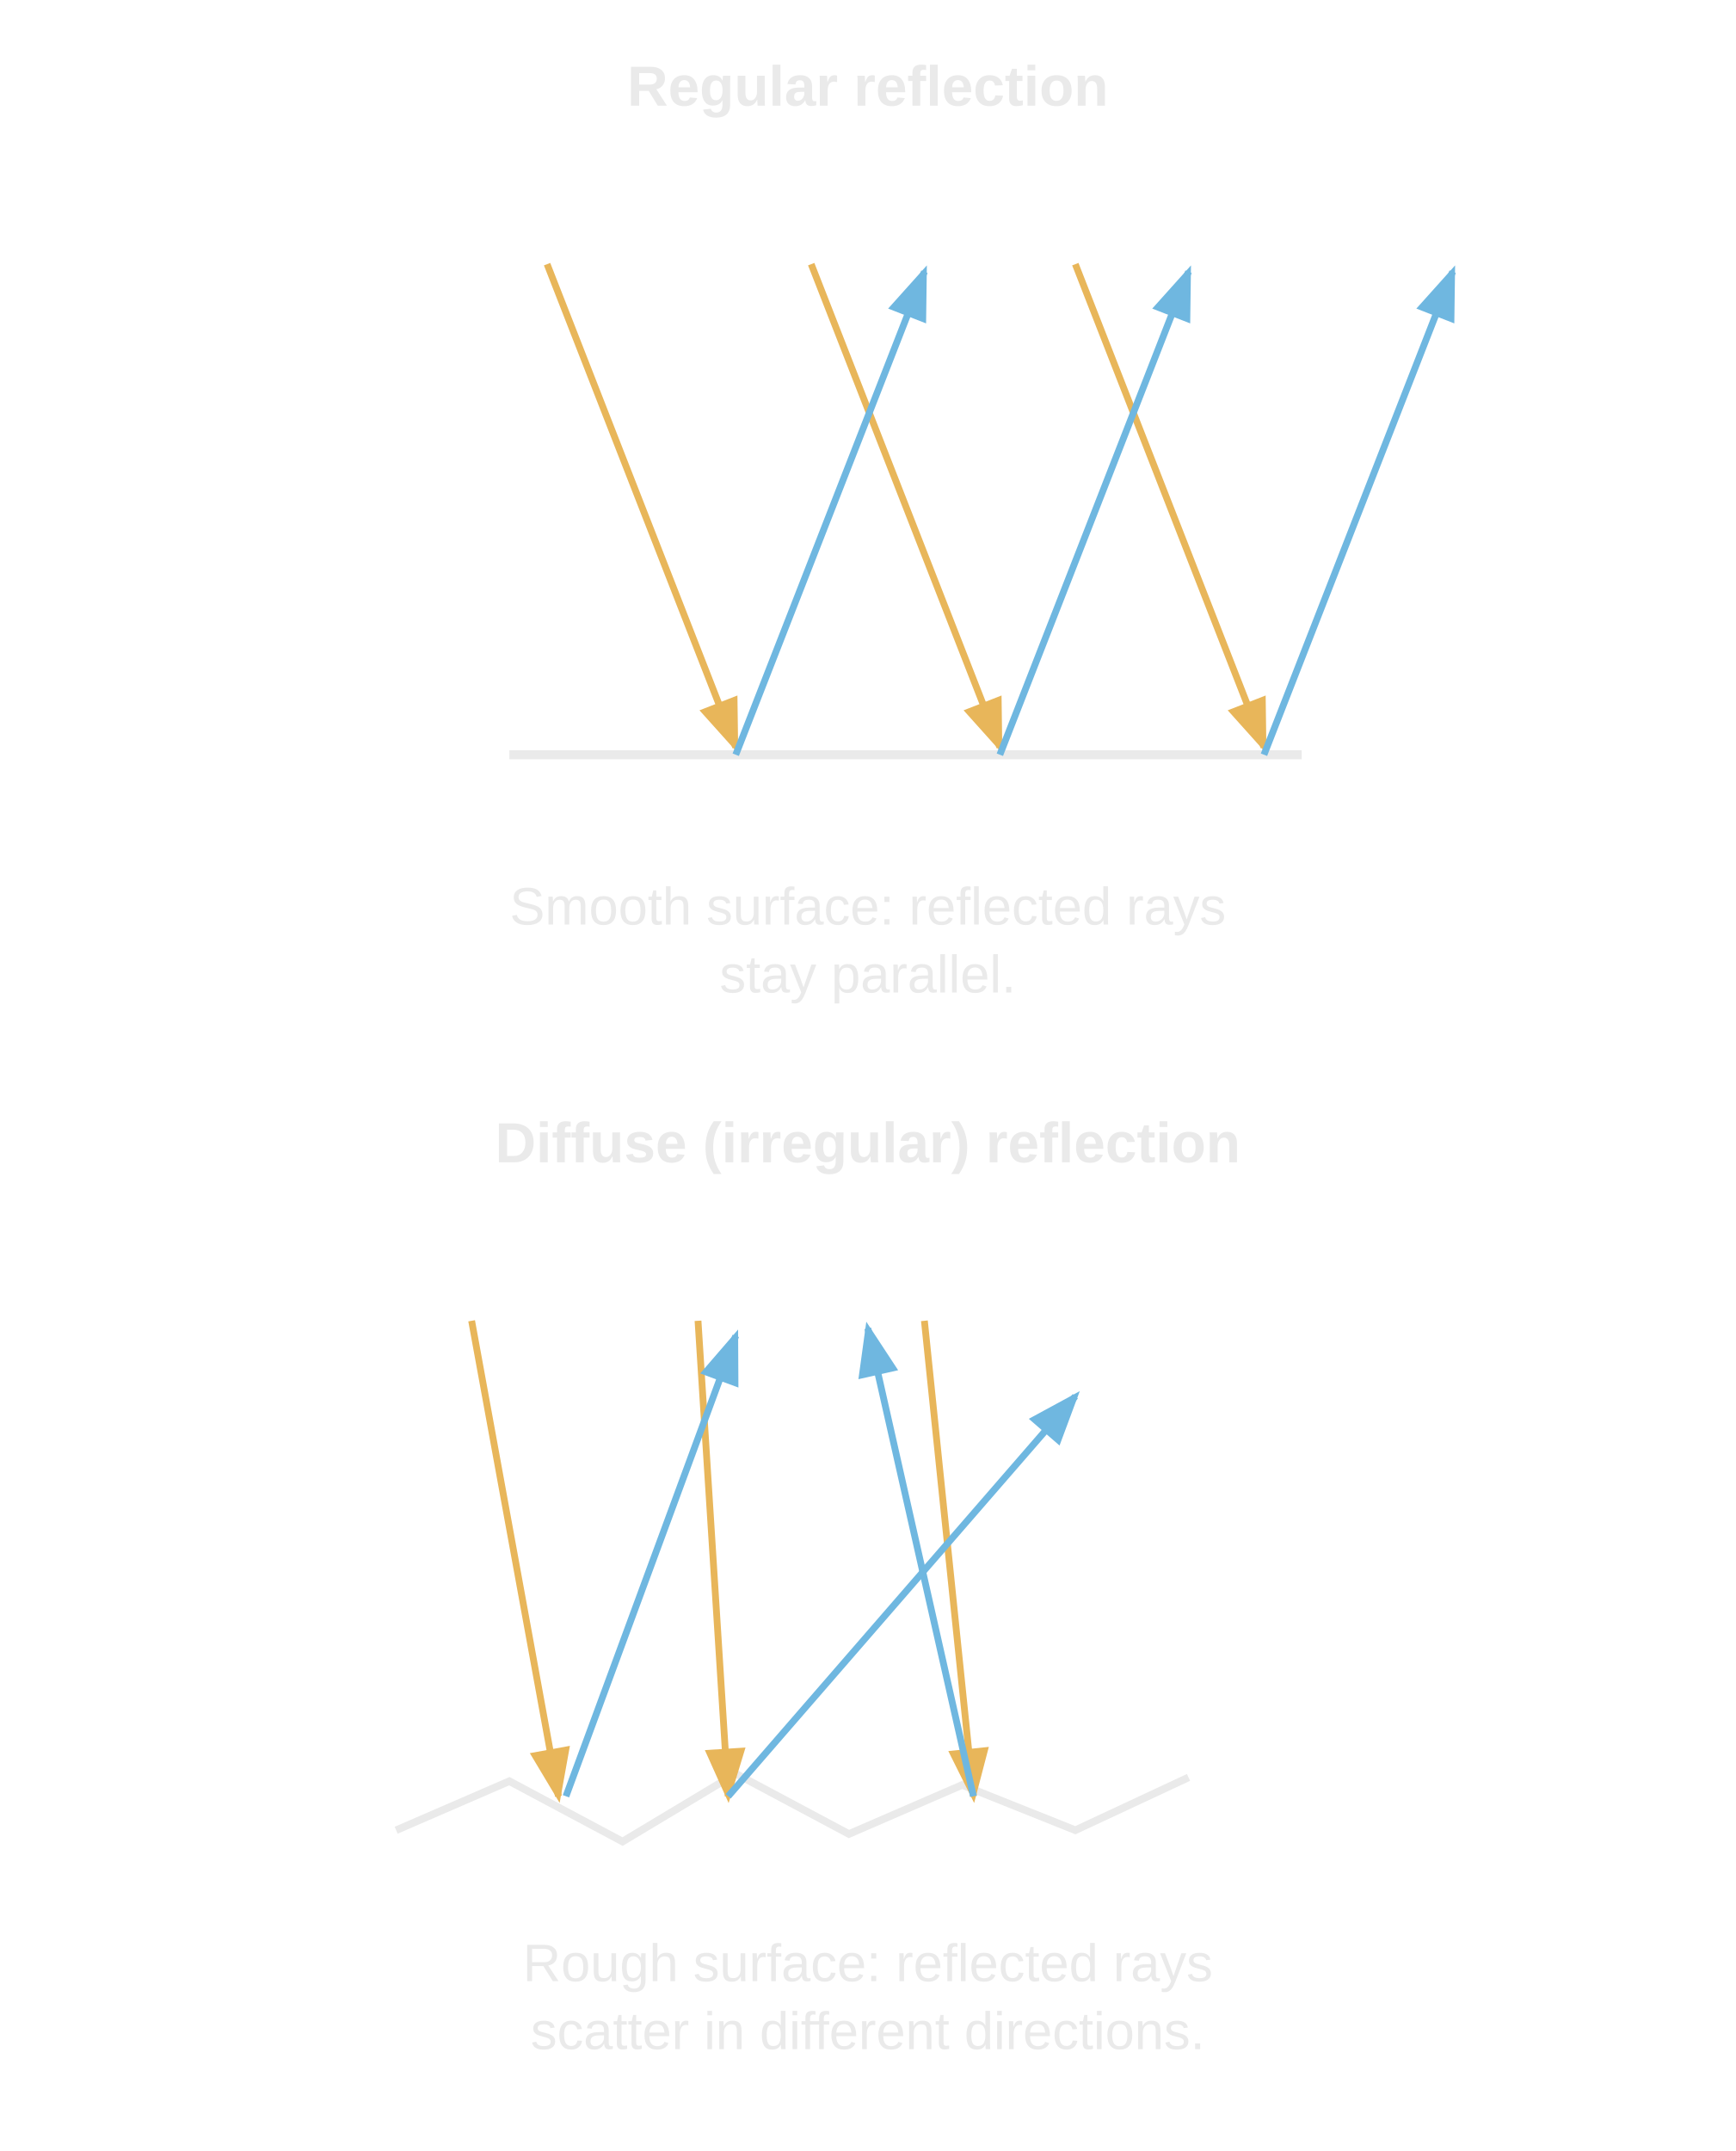
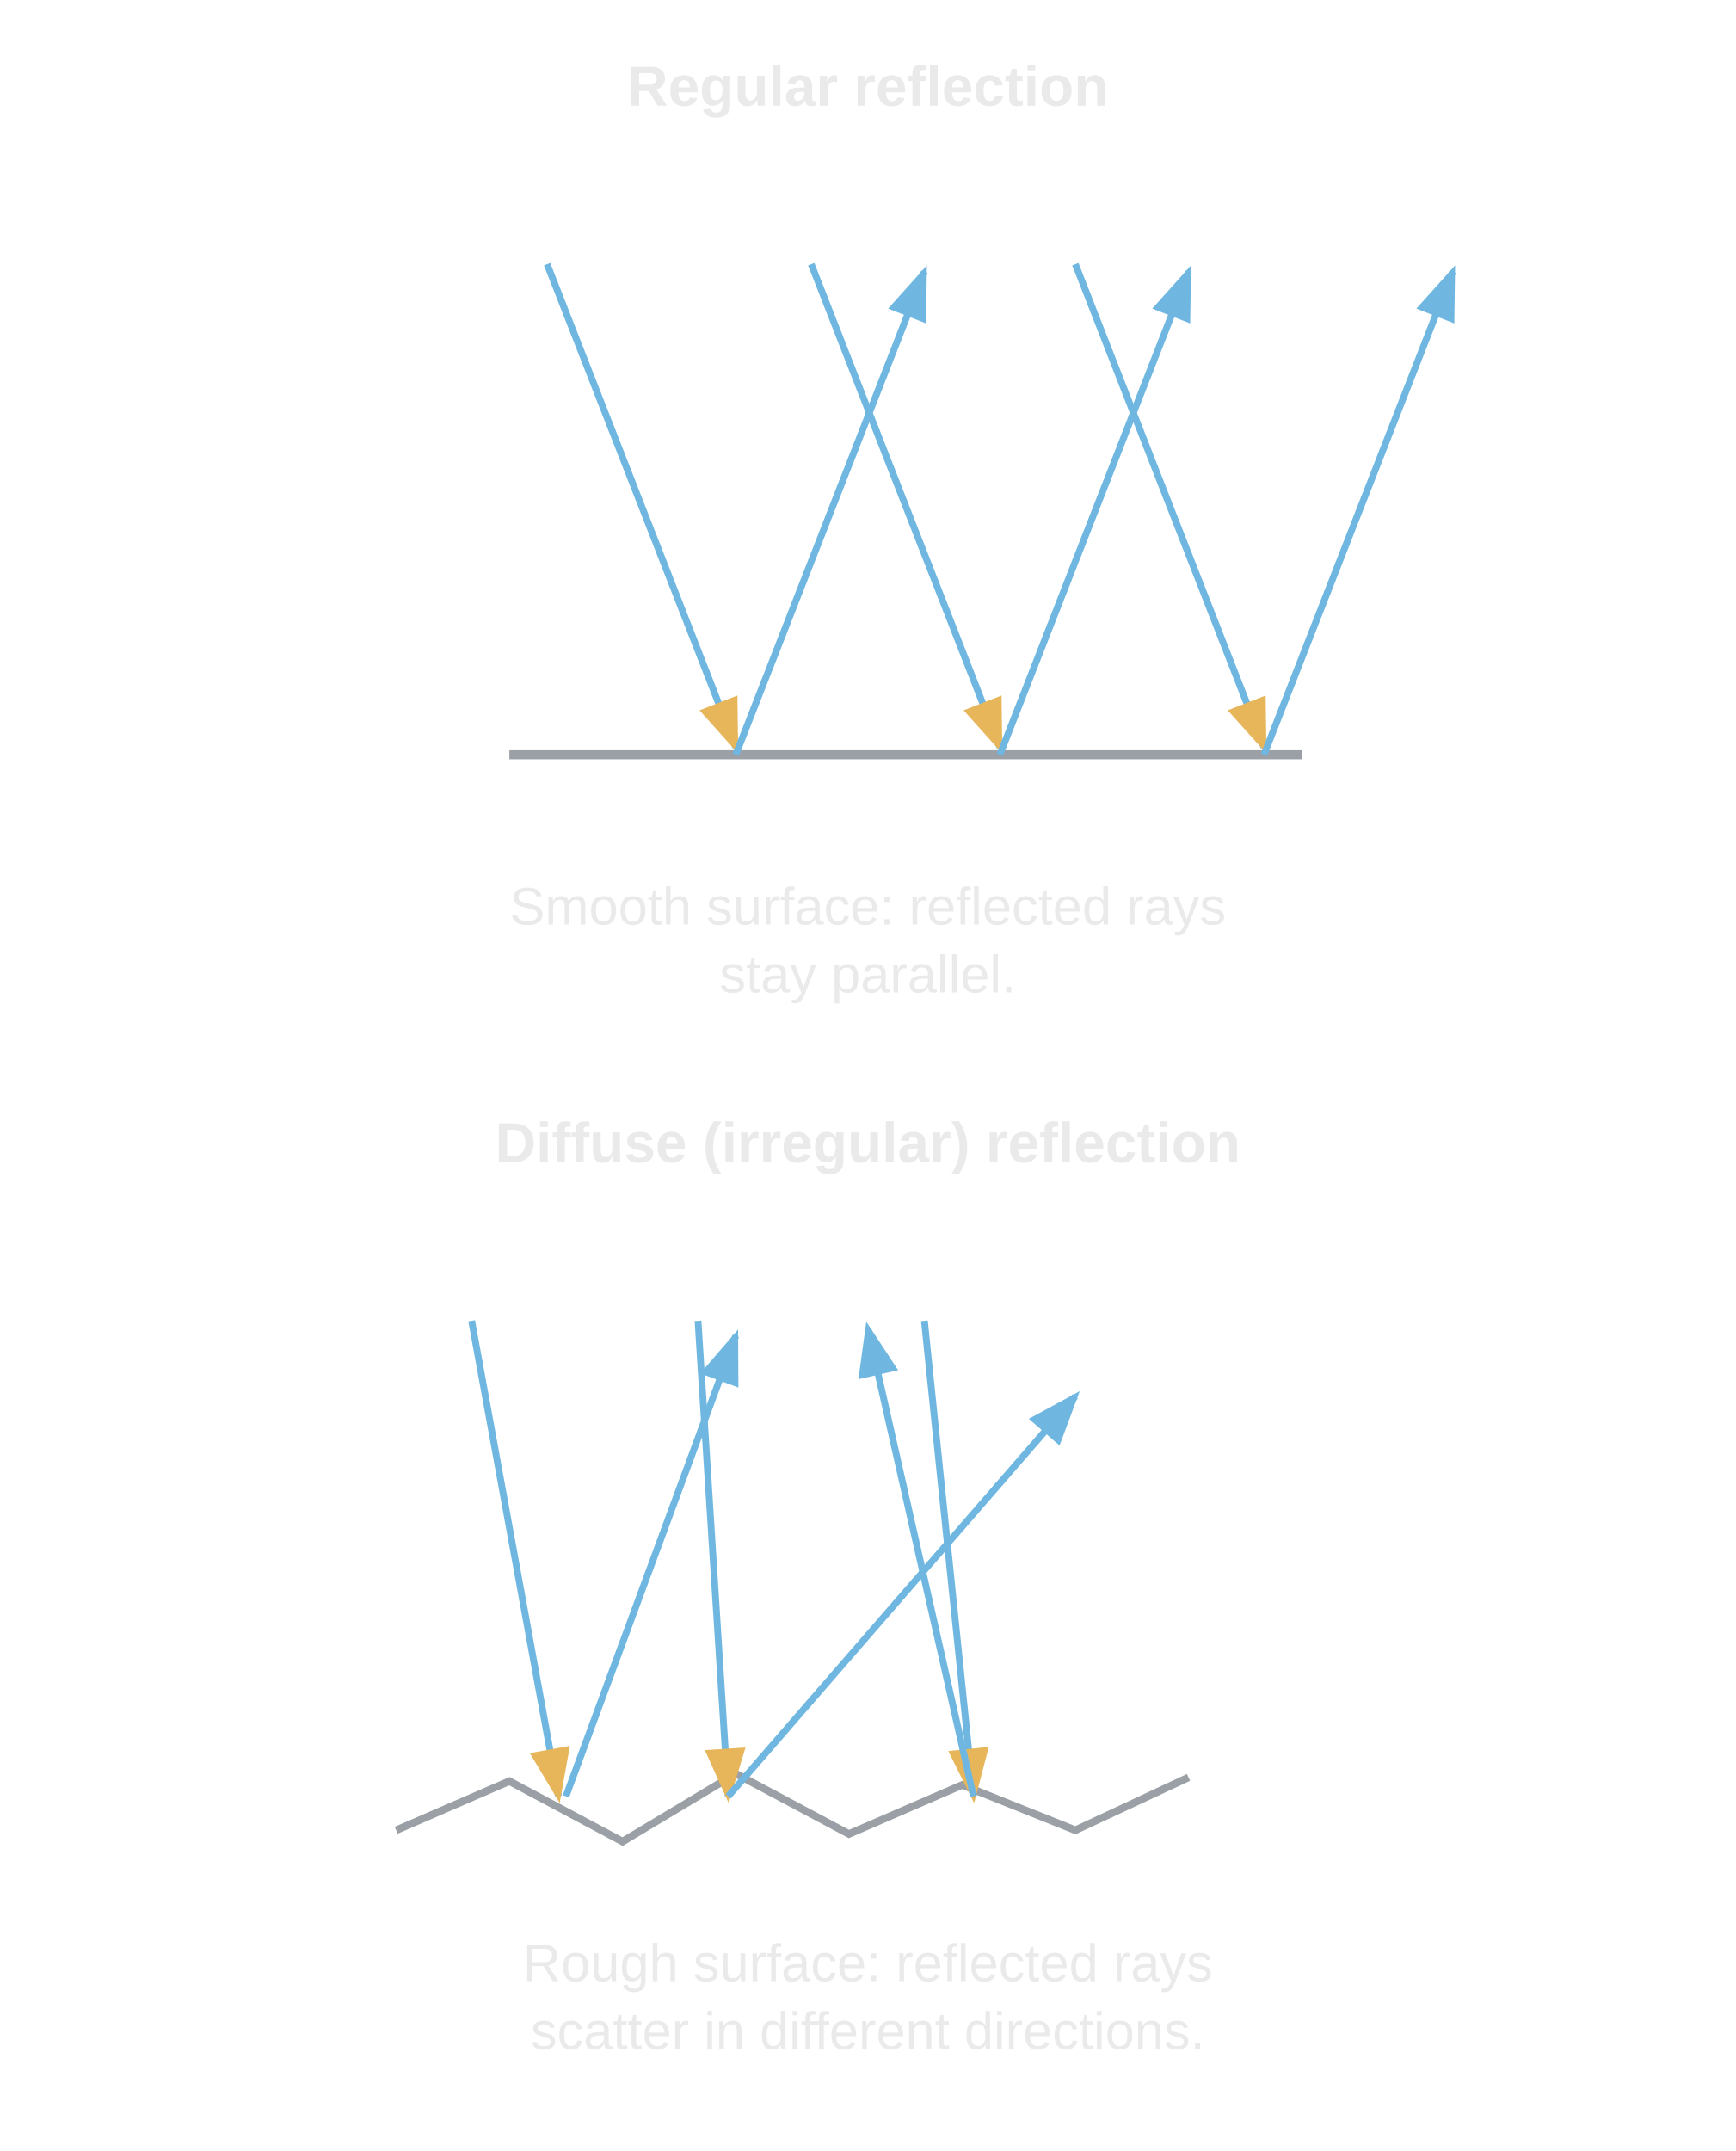
<svg xmlns="http://www.w3.org/2000/svg" viewBox="0 0 460 570" font-family="Segoe UI, Arial, sans-serif">
  <defs>
    <marker id="a1" markerWidth="10" markerHeight="10" refX="7" refY="3" orient="auto">
      <path d="M0,0 L8,3 L0,6 Z" fill="#E8B65A" />
    </marker>
    <marker id="a2" markerWidth="10" markerHeight="10" refX="7" refY="3" orient="auto">
      <path d="M0,0 L8,3 L0,6 Z" fill="#6FB7E0" />
    </marker>
  </defs>
  <style>
    text { fill:#EAEAEA; }
-     .inc { stroke:#E8B65A; stroke-width:1.8; fill:none; }
+     .inc { stroke:#6FB7E0; stroke-width:1.8; fill:none; }
    .out { stroke:#6FB7E0; stroke-width:1.8; fill:none; }
-     .smooth { stroke:#EAEAEA; stroke-width:2.4; }
-     .rough { stroke:#EAEAEA; stroke-width:2; fill:none; }
+     .smooth { stroke:#9AA0A6; stroke-width:2.4; }
+     .rough { stroke:#9AA0A6; stroke-width:2; fill:none; }
  </style>
  <text x="230" y="28" text-anchor="middle" font-size="15" font-weight="bold">Regular reflection</text>
  <line class="smooth" x1="135" y1="200" x2="345" y2="200" />
  <path class="inc" marker-end="url(#a1)" d="M145,70 L195,198" />
  <path class="inc" marker-end="url(#a1)" d="M215,70 L265,198" />
  <path class="inc" marker-end="url(#a1)" d="M285,70 L335,198" />
  <path class="out" marker-end="url(#a2)" d="M195,200 L245,72" />
  <path class="out" marker-end="url(#a2)" d="M265,200 L315,72" />
  <path class="out" marker-end="url(#a2)" d="M335,200 L385,72" />
  <text x="230" y="245" text-anchor="middle" font-size="14">Smooth surface: reflected rays</text>
  <text x="230" y="263" text-anchor="middle" font-size="14">stay parallel.</text>
  <text x="230" y="308" text-anchor="middle" font-size="15" font-weight="bold">Diffuse (irregular) reflection</text>
  <path class="rough" d="M105,485 L135,472 L165,488 L195,470 L225,486 L255,473 L285,485 L315,471" />
  <path class="inc" marker-end="url(#a1)" d="M125,350 L148,476" />
  <path class="inc" marker-end="url(#a1)" d="M185,350 L193,476" />
  <path class="inc" marker-end="url(#a1)" d="M245,350 L258,476" />
  <path class="out" marker-end="url(#a2)" d="M150,476 L195,354" />
  <path class="out" marker-end="url(#a2)" d="M193,476 L285,370" />
  <path class="out" marker-end="url(#a2)" d="M258,476 L230,352" />
  <text x="230" y="525" text-anchor="middle" font-size="14">Rough surface: reflected rays</text>
  <text x="230" y="543" text-anchor="middle" font-size="14">scatter in different directions.</text>
</svg>
